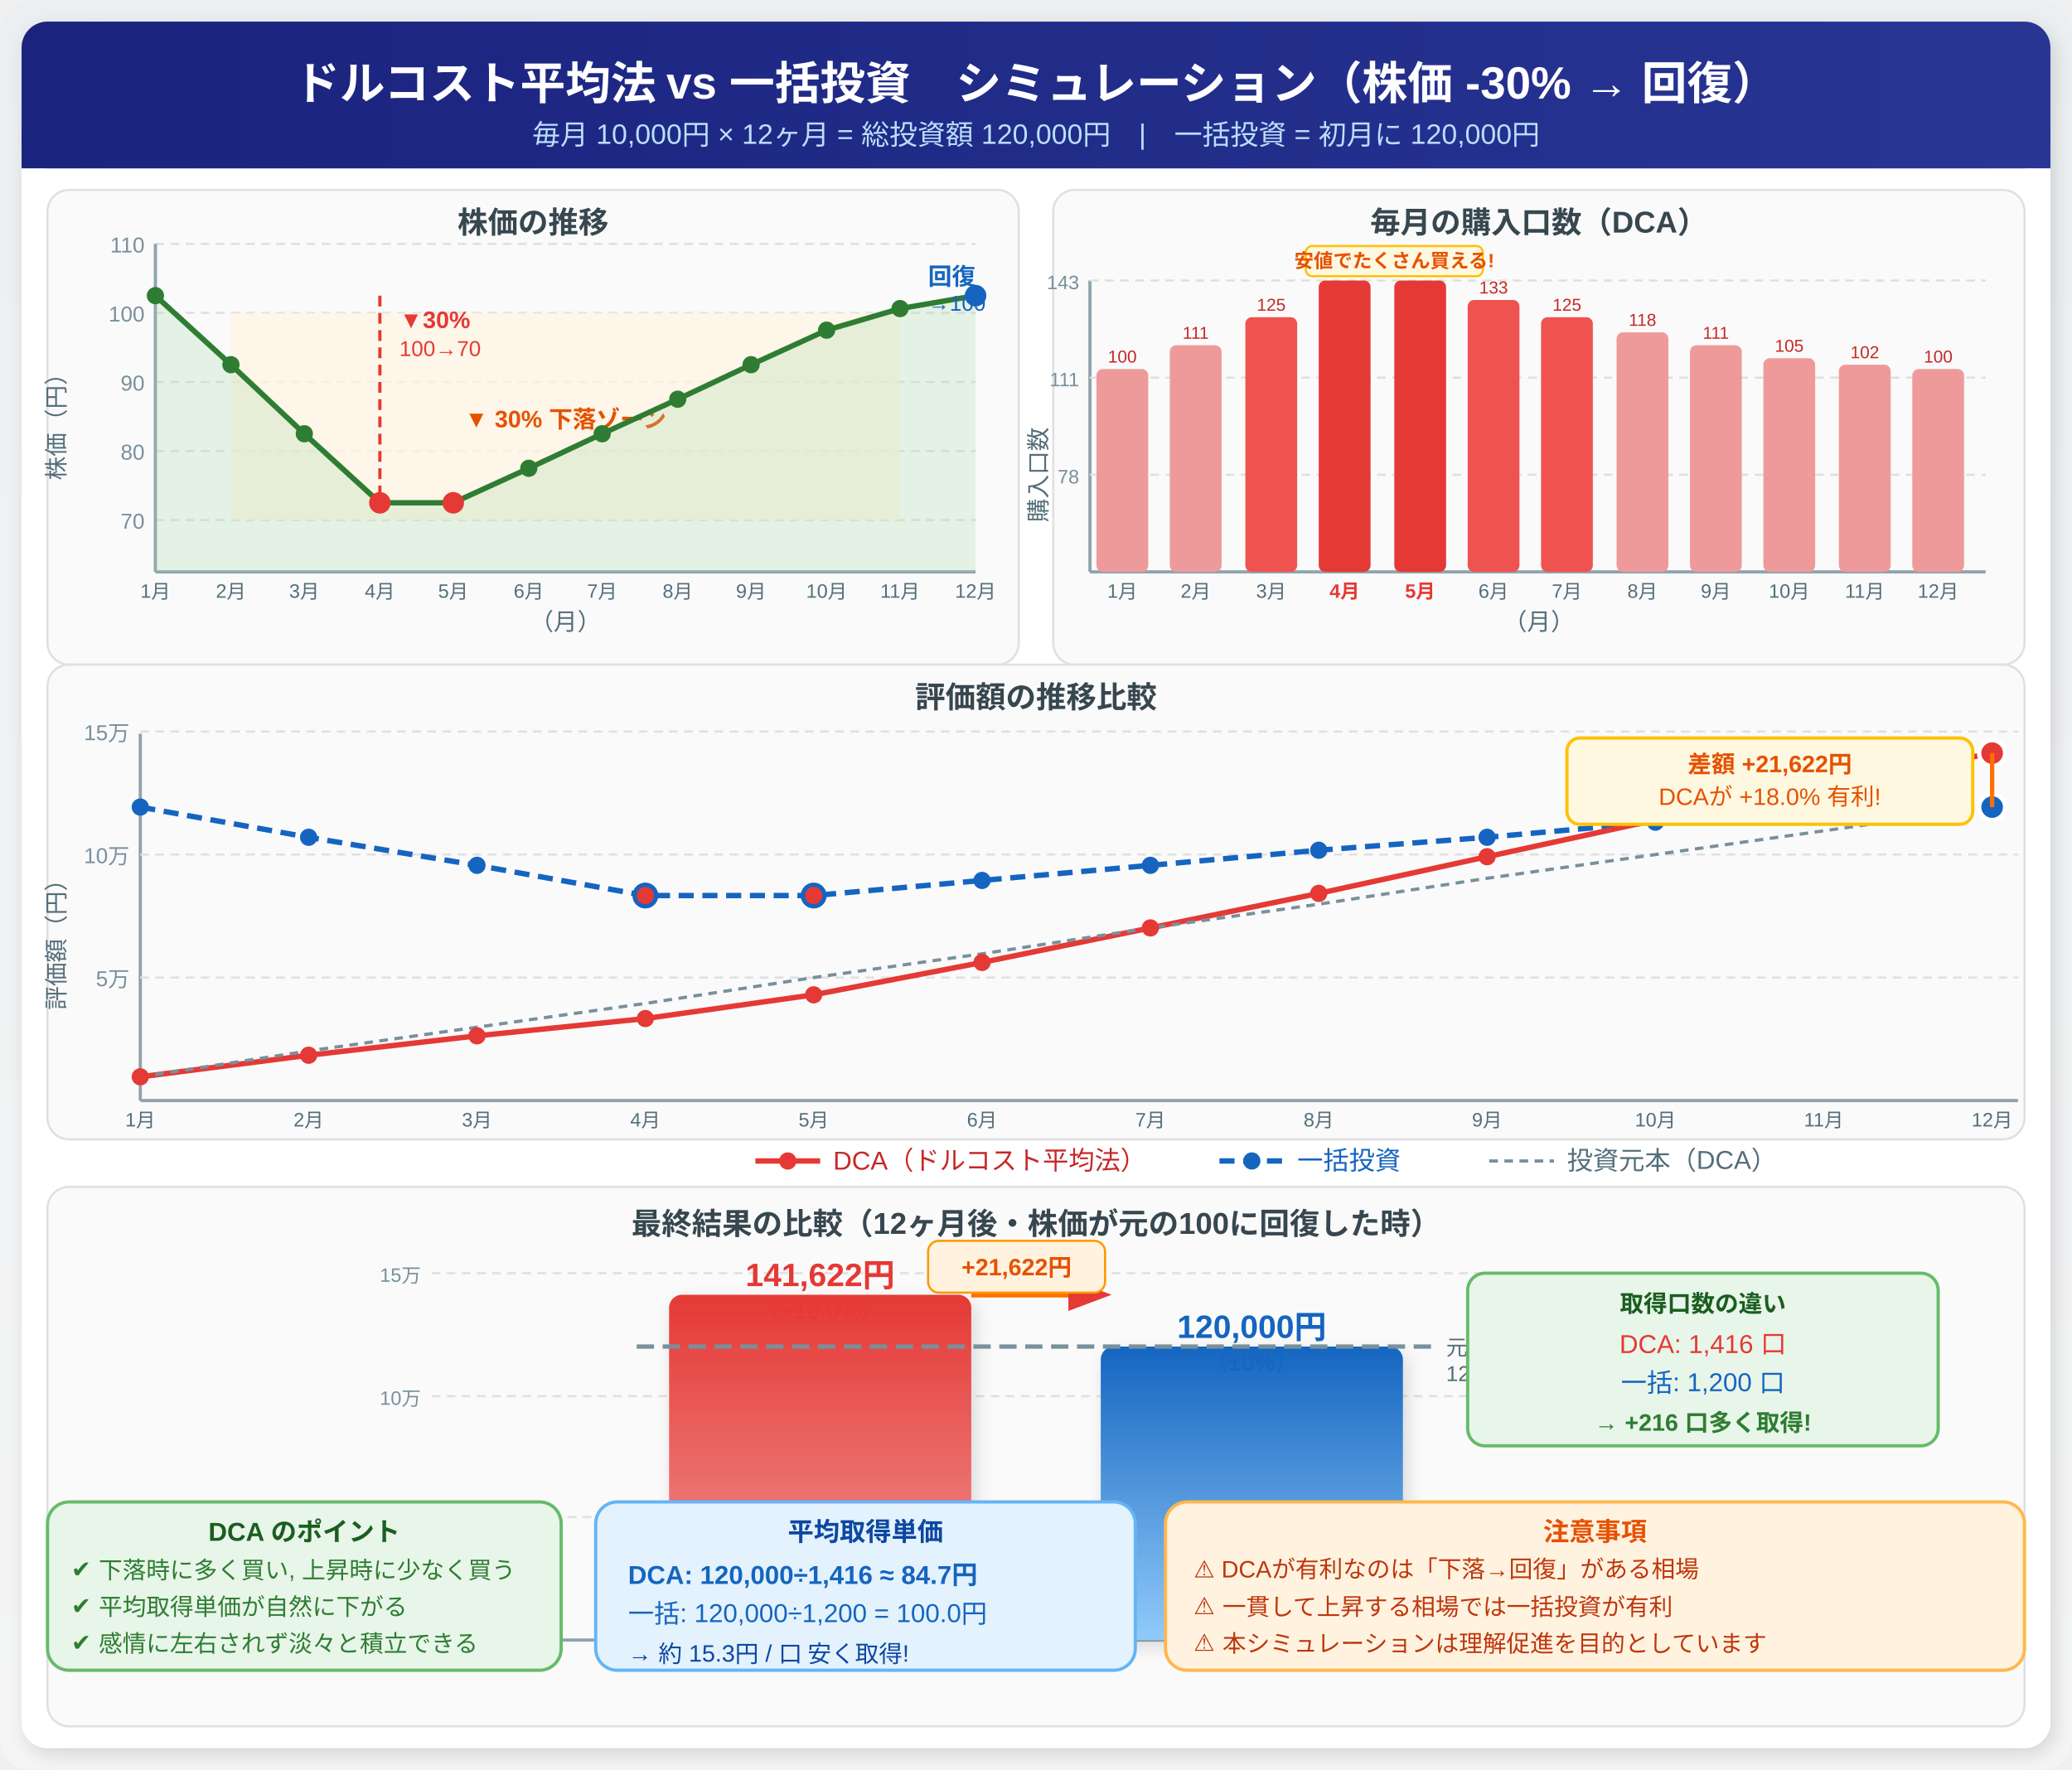
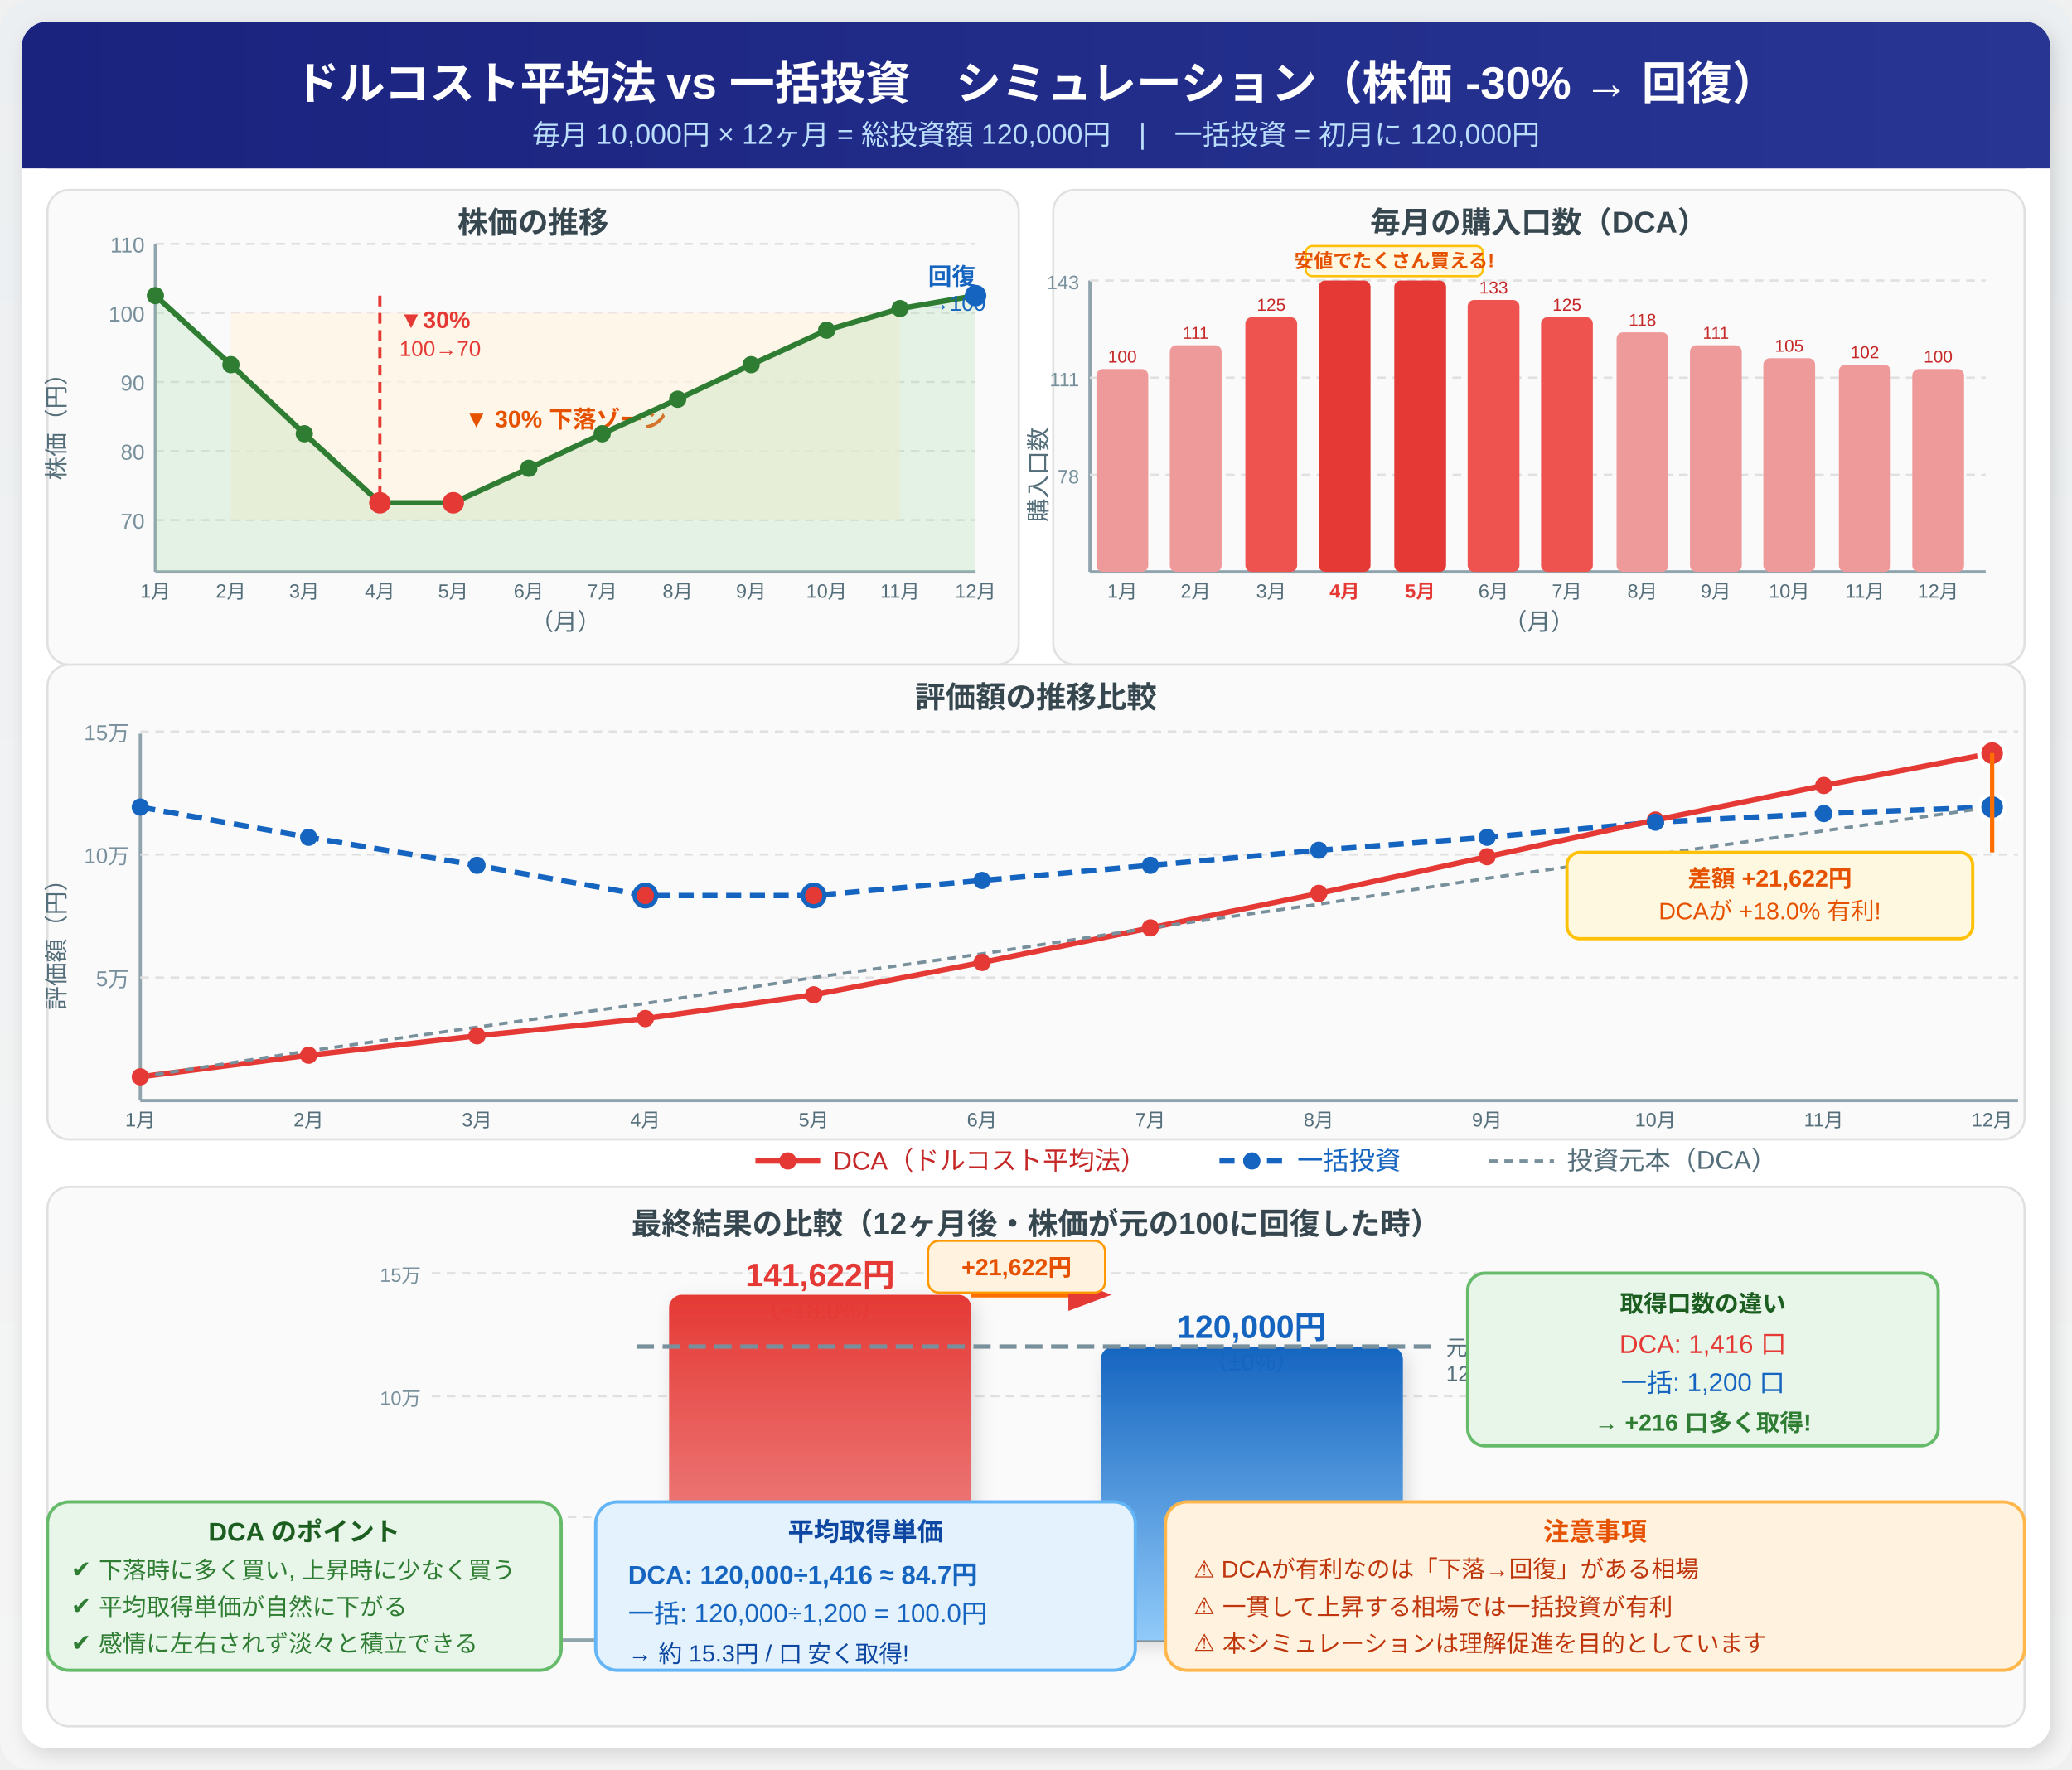
<svg xmlns="http://www.w3.org/2000/svg" viewBox="0 0 960 820" width="960" height="820" font-family="'Helvetica Neue', 'Hiragino Sans', Arial, sans-serif">
  <defs>
    <linearGradient id="headerGrad" x1="0" y1="0" x2="1" y2="0">
      <stop offset="0%" stop-color="#1a237e" />
      <stop offset="100%" stop-color="#283593" />
    </linearGradient>
    <linearGradient id="dcaBarGrad" x1="0" y1="0" x2="0" y2="1">
      <stop offset="0%" stop-color="#e53935" />
      <stop offset="100%" stop-color="#ef9a9a" />
    </linearGradient>
    <linearGradient id="lsBarGrad" x1="0" y1="0" x2="0" y2="1">
      <stop offset="0%" stop-color="#1565c0" />
      <stop offset="100%" stop-color="#90caf9" />
    </linearGradient>
    <linearGradient id="bgGrad" x1="0" y1="0" x2="0" y2="1">
      <stop offset="0%" stop-color="#eceff1" />
      <stop offset="100%" stop-color="#f5f5f5" />
    </linearGradient>
    <marker id="arrowRed" markerWidth="8" markerHeight="8" refX="6" refY="3" orient="auto">
      <path d="M0,0 L0,6 L8,3 Z" fill="#e53935" />
    </marker>
    <marker id="arrowBlue" markerWidth="8" markerHeight="8" refX="6" refY="3" orient="auto">
      <path d="M0,0 L0,6 L8,3 Z" fill="#1565c0" />
    </marker>
    <filter id="shadow" x="-5%" y="-5%" width="115%" height="120%">
      <feDropShadow dx="2" dy="3" stdDeviation="4" flood-color="#00000022" />
    </filter>
  </defs>
  <rect width="960" height="820" fill="url(#bgGrad)" rx="14" />
  <rect x="10" y="10" width="940" height="800" fill="white" rx="12" filter="url(#shadow)" />
  <rect x="10" y="10" width="940" height="68" fill="url(#headerGrad)" rx="12" />
  <rect x="10" y="60" width="940" height="18" fill="url(#headerGrad)" />
  <text x="480" y="46" text-anchor="middle" font-size="21" font-weight="bold" fill="white">
    ドルコスト平均法 vs 一括投資　シミュレーション（株価 -30% → 回復）
  </text>
  <text x="480" y="67" text-anchor="middle" font-size="13" fill="#bbdefb">
    毎月 10,000円 × 12ヶ月 = 総投資額 120,000円　|　一括投資 = 初月に 120,000円
  </text>
  <rect x="22" y="88" width="450" height="220" fill="#fafafa" rx="10" stroke="#e0e0e0" stroke-width="1" />
  <text x="247" y="108" text-anchor="middle" font-size="14" font-weight="bold" fill="#37474f">株価の推移</text>
  <line x1="72" y1="113" x2="452" y2="113" stroke="#e0e0e0" stroke-width="1" stroke-dasharray="4,3" />
  <text x="67" y="117" text-anchor="end" font-size="10" fill="#78909c">110</text>
  <line x1="72" y1="145" x2="452" y2="145" stroke="#e0e0e0" stroke-width="1" stroke-dasharray="4,3" />
  <text x="67" y="149" text-anchor="end" font-size="10" fill="#78909c">100</text>
  <line x1="72" y1="177" x2="452" y2="177" stroke="#e0e0e0" stroke-width="1" stroke-dasharray="4,3" />
  <text x="67" y="181" text-anchor="end" font-size="10" fill="#78909c">90</text>
  <line x1="72" y1="209" x2="452" y2="209" stroke="#e0e0e0" stroke-width="1" stroke-dasharray="4,3" />
  <text x="67" y="213" text-anchor="end" font-size="10" fill="#78909c">80</text>
  <line x1="72" y1="241" x2="452" y2="241" stroke="#e0e0e0" stroke-width="1" stroke-dasharray="4,3" />
  <text x="67" y="245" text-anchor="end" font-size="10" fill="#78909c">70</text>
  <rect x="107" y="145" width="310" height="96" fill="#fff3e0" opacity="0.7" />
  <text x="262" y="198" text-anchor="middle" font-size="11" fill="#e65100" font-weight="bold">▼ 30% 下落ゾーン</text>
  <line x1="72" y1="113" x2="72" y2="265" stroke="#90a4ae" stroke-width="1.5" />
  <line x1="72" y1="265" x2="452" y2="265" stroke="#90a4ae" stroke-width="1.5" />
  <polygon points="72,265 72,137 107,169 141,201 176,233 210,233 245,217 279,201 314,185 348,169 383,153 417,143 452,137 452,265" fill="#a5d6a7" opacity="0.25" />
  <polyline points="72,137 107,169 141,201 176,233 210,233 245,217 279,201 314,185 348,169 383,153 417,143 452,137" fill="none" stroke="#2e7d32" stroke-width="2.5" stroke-linejoin="round" />
  <circle cx="72" cy="137" r="4" fill="#2e7d32" />
  <circle cx="107" cy="169" r="4" fill="#2e7d32" />
  <circle cx="141" cy="201" r="4" fill="#2e7d32" />
  <circle cx="176" cy="233" r="5" fill="#e53935" />
  <circle cx="210" cy="233" r="5" fill="#e53935" />
  <circle cx="245" cy="217" r="4" fill="#2e7d32" />
  <circle cx="279" cy="201" r="4" fill="#2e7d32" />
  <circle cx="314" cy="185" r="4" fill="#2e7d32" />
  <circle cx="348" cy="169" r="4" fill="#2e7d32" />
  <circle cx="383" cy="153" r="4" fill="#2e7d32" />
  <circle cx="417" cy="143" r="4" fill="#2e7d32" />
  <circle cx="452" cy="137" r="5" fill="#1565c0" />
  <line x1="176" y1="137" x2="176" y2="233" stroke="#e53935" stroke-width="1.5" stroke-dasharray="5,3" />
  <text x="185" y="152" font-size="11" fill="#e53935" font-weight="bold">▼30%</text>
  <text x="185" y="165" font-size="10" fill="#e53935">100→70</text>
  <text x="430" y="132" font-size="11" fill="#1565c0" font-weight="bold">回復</text>
  <text x="430" y="144" font-size="10" fill="#1565c0">→100</text>
  <text x="72" y="277" text-anchor="middle" font-size="9" fill="#546e7a">1月</text>
  <text x="107" y="277" text-anchor="middle" font-size="9" fill="#546e7a">2月</text>
  <text x="141" y="277" text-anchor="middle" font-size="9" fill="#546e7a">3月</text>
  <text x="176" y="277" text-anchor="middle" font-size="9" fill="#546e7a">4月</text>
  <text x="210" y="277" text-anchor="middle" font-size="9" fill="#546e7a">5月</text>
  <text x="245" y="277" text-anchor="middle" font-size="9" fill="#546e7a">6月</text>
  <text x="279" y="277" text-anchor="middle" font-size="9" fill="#546e7a">7月</text>
  <text x="314" y="277" text-anchor="middle" font-size="9" fill="#546e7a">8月</text>
  <text x="348" y="277" text-anchor="middle" font-size="9" fill="#546e7a">9月</text>
  <text x="383" y="277" text-anchor="middle" font-size="9" fill="#546e7a">10月</text>
  <text x="417" y="277" text-anchor="middle" font-size="9" fill="#546e7a">11月</text>
  <text x="452" y="277" text-anchor="middle" font-size="9" fill="#546e7a">12月</text>
  <text x="262" y="292" text-anchor="middle" font-size="11" fill="#546e7a">（月）</text>
  <text x="30" y="195" text-anchor="middle" font-size="11" fill="#546e7a" transform="rotate(-90,30,195)">株価（円）</text>
  <rect x="488" y="88" width="450" height="220" fill="#fafafa" rx="10" stroke="#e0e0e0" stroke-width="1" />
  <text x="713" y="108" text-anchor="middle" font-size="14" font-weight="bold" fill="#37474f">毎月の購入口数（DCA）</text>
  <line x1="505" y1="265" x2="920" y2="265" stroke="#90a4ae" stroke-width="1.5" />
  <line x1="505" y1="130" x2="505" y2="265" stroke="#90a4ae" stroke-width="1.5" />
  <line x1="505" y1="130" x2="920" y2="130" stroke="#e0e0e0" stroke-width="1" stroke-dasharray="4,3" />
  <text x="500" y="134" text-anchor="end" font-size="9" fill="#78909c">143</text>
  <line x1="505" y1="175" x2="920" y2="175" stroke="#e0e0e0" stroke-width="1" stroke-dasharray="4,3" />
  <text x="500" y="179" text-anchor="end" font-size="9" fill="#78909c">111</text>
  <line x1="505" y1="220" x2="920" y2="220" stroke="#e0e0e0" stroke-width="1" stroke-dasharray="4,3" />
  <text x="500" y="224" text-anchor="end" font-size="9" fill="#78909c">78</text>
  <rect x="508" y="171" width="24" height="94" fill="#ef9a9a" rx="3" />
  <text x="520" y="168" text-anchor="middle" font-size="8" fill="#c62828">100</text>
  <rect x="542" y="160" width="24" height="105" fill="#ef9a9a" rx="3" />
  <text x="554" y="157" text-anchor="middle" font-size="8" fill="#c62828">111</text>
  <rect x="577" y="147" width="24" height="118" fill="#ef5350" rx="3" />
  <text x="589" y="144" text-anchor="middle" font-size="8" fill="#c62828">125</text>
  <rect x="611" y="130" width="24" height="135" fill="#e53935" rx="3" />
  <text x="623" y="127" text-anchor="middle" font-size="8" fill="#b71c1c" font-weight="bold">143</text>
  <rect x="646" y="130" width="24" height="135" fill="#e53935" rx="3" />
  <text x="658" y="127" text-anchor="middle" font-size="8" fill="#b71c1c" font-weight="bold">143</text>
  <rect x="680" y="139" width="24" height="126" fill="#ef5350" rx="3" />
  <text x="692" y="136" text-anchor="middle" font-size="8" fill="#c62828">133</text>
  <rect x="714" y="147" width="24" height="118" fill="#ef5350" rx="3" />
  <text x="726" y="144" text-anchor="middle" font-size="8" fill="#c62828">125</text>
  <rect x="749" y="154" width="24" height="111" fill="#ef9a9a" rx="3" />
  <text x="761" y="151" text-anchor="middle" font-size="8" fill="#c62828">118</text>
  <rect x="783" y="160" width="24" height="105" fill="#ef9a9a" rx="3" />
  <text x="795" y="157" text-anchor="middle" font-size="8" fill="#c62828">111</text>
  <rect x="817" y="166" width="24" height="99" fill="#ef9a9a" rx="3" />
  <text x="829" y="163" text-anchor="middle" font-size="8" fill="#c62828">105</text>
  <rect x="852" y="169" width="24" height="96" fill="#ef9a9a" rx="3" />
  <text x="864" y="166" text-anchor="middle" font-size="8" fill="#c62828">102</text>
  <rect x="886" y="171" width="24" height="94" fill="#ef9a9a" rx="3" />
  <text x="898" y="168" text-anchor="middle" font-size="8" fill="#c62828">100</text>
  <text x="520" y="277" text-anchor="middle" font-size="9" fill="#546e7a">1月</text>
  <text x="554" y="277" text-anchor="middle" font-size="9" fill="#546e7a">2月</text>
  <text x="589" y="277" text-anchor="middle" font-size="9" fill="#546e7a">3月</text>
  <text x="623" y="277" text-anchor="middle" font-size="9" fill="#e53935" font-weight="bold">4月</text>
  <text x="658" y="277" text-anchor="middle" font-size="9" fill="#e53935" font-weight="bold">5月</text>
  <text x="692" y="277" text-anchor="middle" font-size="9" fill="#546e7a">6月</text>
  <text x="726" y="277" text-anchor="middle" font-size="9" fill="#546e7a">7月</text>
  <text x="761" y="277" text-anchor="middle" font-size="9" fill="#546e7a">8月</text>
  <text x="795" y="277" text-anchor="middle" font-size="9" fill="#546e7a">9月</text>
  <text x="829" y="277" text-anchor="middle" font-size="9" fill="#546e7a">10月</text>
  <text x="864" y="277" text-anchor="middle" font-size="9" fill="#546e7a">11月</text>
  <text x="898" y="277" text-anchor="middle" font-size="9" fill="#546e7a">12月</text>
  <text x="713" y="292" text-anchor="middle" font-size="11" fill="#546e7a">（月）</text>
  <text x="485" y="220" text-anchor="middle" font-size="11" fill="#546e7a" transform="rotate(-90,485,220)">購入口数</text>
  <rect x="605" y="114" width="82" height="14" fill="#fff8e1" rx="3" stroke="#ffc107" stroke-width="1" />
  <text x="646" y="124" text-anchor="middle" font-size="9" fill="#e65100" font-weight="bold">安値でたくさん買える!</text>
  <rect x="22" y="308" width="916" height="220" fill="#fafafa" rx="10" stroke="#e0e0e0" stroke-width="1" />
  <text x="480" y="328" text-anchor="middle" font-size="14" font-weight="bold" fill="#37474f">評価額の推移比較</text>
  <line x1="65" y1="510" x2="935" y2="510" stroke="#90a4ae" stroke-width="1.5" />
  <line x1="65" y1="510" x2="65" y2="340" stroke="#90a4ae" stroke-width="1.5" />
  <line x1="65" y1="453" x2="935" y2="453" stroke="#e0e0e0" stroke-width="1" stroke-dasharray="4,3" />
  <text x="60" y="457" text-anchor="end" font-size="10" fill="#78909c">5万</text>
  <line x1="65" y1="396" x2="935" y2="396" stroke="#e0e0e0" stroke-width="1" stroke-dasharray="4,3" />
  <text x="60" y="400" text-anchor="end" font-size="10" fill="#78909c">10万</text>
  <line x1="65" y1="339" x2="935" y2="339" stroke="#e0e0e0" stroke-width="1" stroke-dasharray="4,3" />
  <text x="60" y="343" text-anchor="end" font-size="10" fill="#78909c">15万</text>
  <text x="30" y="435" text-anchor="middle" font-size="11" fill="#546e7a" transform="rotate(-90,30,435)">評価額（円）</text>
  <polyline points="65,374 143,388 221,401 299,415 377,415 455,408 533,401 611,394 689,388 767,381 845,377 923,374" fill="none" stroke="#1565c0" stroke-width="2.5" stroke-linejoin="round" stroke-dasharray="7,4" />
  <polyline points="65,499 143,489 221,480 299,472 377,461 455,446 533,430 611,414 689,397 767,380 845,364 923,349" fill="none" stroke="#e53935" stroke-width="2.5" stroke-linejoin="round" />
  <polyline points="65,499 143,487 221,476 299,465 377,453 455,442 533,430 611,419 689,407 767,396 845,385 923,374" fill="none" stroke="#78909c" stroke-width="1.5" stroke-dasharray="4,3" />
  <circle cx="65" cy="499" r="4" fill="#e53935" />
  <circle cx="143" cy="489" r="4" fill="#e53935" />
  <circle cx="221" cy="480" r="4" fill="#e53935" />
  <circle cx="299" cy="472" r="4" fill="#e53935" />
  <circle cx="377" cy="461" r="4" fill="#e53935" />
  <circle cx="455" cy="446" r="4" fill="#e53935" />
  <circle cx="533" cy="430" r="4" fill="#e53935" />
  <circle cx="611" cy="414" r="4" fill="#e53935" />
  <circle cx="689" cy="397" r="4" fill="#e53935" />
  <circle cx="767" cy="380" r="4" fill="#e53935" />
  <circle cx="845" cy="364" r="4" fill="#e53935" />
  <circle cx="923" cy="349" r="6" fill="#e53935" stroke="white" stroke-width="2" />
  <circle cx="65" cy="374" r="4" fill="#1565c0" />
  <circle cx="143" cy="388" r="4" fill="#1565c0" />
  <circle cx="221" cy="401" r="4" fill="#1565c0" />
  <circle cx="299" cy="415" r="5" fill="#e53935" stroke="#1565c0" stroke-width="2" />
  <circle cx="377" cy="415" r="5" fill="#e53935" stroke="#1565c0" stroke-width="2" />
  <circle cx="455" cy="408" r="4" fill="#1565c0" />
  <circle cx="533" cy="401" r="4" fill="#1565c0" />
  <circle cx="611" cy="394" r="4" fill="#1565c0" />
  <circle cx="689" cy="388" r="4" fill="#1565c0" />
  <circle cx="767" cy="381" r="4" fill="#1565c0" />
  <circle cx="845" cy="377" r="4" fill="#1565c0" />
  <circle cx="923" cy="374" r="6" fill="#1565c0" stroke="white" stroke-width="2" />
  <text x="65" y="522" text-anchor="middle" font-size="9" fill="#546e7a">1月</text>
  <text x="143" y="522" text-anchor="middle" font-size="9" fill="#546e7a">2月</text>
  <text x="221" y="522" text-anchor="middle" font-size="9" fill="#546e7a">3月</text>
  <text x="299" y="522" text-anchor="middle" font-size="9" fill="#546e7a">4月</text>
  <text x="377" y="522" text-anchor="middle" font-size="9" fill="#546e7a">5月</text>
  <text x="455" y="522" text-anchor="middle" font-size="9" fill="#546e7a">6月</text>
  <text x="533" y="522" text-anchor="middle" font-size="9" fill="#546e7a">7月</text>
  <text x="611" y="522" text-anchor="middle" font-size="9" fill="#546e7a">8月</text>
  <text x="689" y="522" text-anchor="middle" font-size="9" fill="#546e7a">9月</text>
  <text x="767" y="522" text-anchor="middle" font-size="9" fill="#546e7a">10月</text>
  <text x="845" y="522" text-anchor="middle" font-size="9" fill="#546e7a">11月</text>
  <text x="923" y="522" text-anchor="middle" font-size="9" fill="#546e7a">12月</text>
  <line x1="350" y1="538" x2="380" y2="538" stroke="#e53935" stroke-width="2.5" />
  <circle cx="365" cy="538" r="4" fill="#e53935" />
  <text x="386" y="542" font-size="12" fill="#c62828">DCA（ドルコスト平均法）</text>
  <line x1="565" y1="538" x2="595" y2="538" stroke="#1565c0" stroke-width="2.5" stroke-dasharray="7,4" />
  <circle cx="580" cy="538" r="4" fill="#1565c0" />
  <text x="601" y="542" font-size="12" fill="#1565c0">一括投資</text>
  <line x1="690" y1="538" x2="720" y2="538" stroke="#78909c" stroke-width="1.5" stroke-dasharray="4,3" />
  <text x="726" y="542" font-size="12" fill="#546e7a">投資元本（DCA）</text>
-   <line x1="923" y1="349" x2="923" y2="374" stroke="#ff6f00" stroke-width="2" />
-   <rect x="726" y="342" width="188" height="40" fill="#fff8e1" rx="6" stroke="#ffc107" stroke-width="1.5" />
-   <text x="820" y="358" text-anchor="middle" font-size="11" fill="#e65100" font-weight="bold">差額 +21,622円</text>
-   <text x="820" y="373" text-anchor="middle" font-size="11" fill="#e65100">DCAが +18.0% 有利!</text>
+   <line x1="923" y1="349" x2="923" y2="395" stroke="#ff6f00" stroke-width="2" />
+   <rect x="726" y="395" width="188" height="40" fill="#fff8e1" rx="6" stroke="#ffc107" stroke-width="1.5" />
+   <text x="820" y="411" text-anchor="middle" font-size="11" fill="#e65100" font-weight="bold">差額 +21,622円</text>
+   <text x="820" y="426" text-anchor="middle" font-size="11" fill="#e65100">DCAが +18.0% 有利!</text>
  <rect x="22" y="550" width="916" height="250" fill="#fafafa" rx="10" stroke="#e0e0e0" stroke-width="1" />
  <text x="480" y="572" text-anchor="middle" font-size="14" font-weight="bold" fill="#37474f">最終結果の比較（12ヶ月後・株価が元の100に回復した時）</text>
  <line x1="200" y1="760" x2="760" y2="760" stroke="#90a4ae" stroke-width="1.5" />
  <line x1="200" y1="760" x2="760" y2="760" stroke="#90a4ae" stroke-width="1" />
  <line x1="200" y1="703" x2="760" y2="703" stroke="#e0e0e0" stroke-width="1" stroke-dasharray="4,3" />
  <text x="195" y="707" text-anchor="end" font-size="9" fill="#78909c">5万</text>
  <line x1="200" y1="647" x2="760" y2="647" stroke="#e0e0e0" stroke-width="1" stroke-dasharray="4,3" />
  <text x="195" y="651" text-anchor="end" font-size="9" fill="#78909c">10万</text>
  <line x1="200" y1="590" x2="760" y2="590" stroke="#e0e0e0" stroke-width="1" stroke-dasharray="4,3" />
  <text x="195" y="594" text-anchor="end" font-size="9" fill="#78909c">15万</text>
  <rect x="310" y="600" width="140" height="160" fill="url(#dcaBarGrad)" rx="6" filter="url(#shadow)" />
  <rect x="510" y="624" width="140" height="136" fill="url(#lsBarGrad)" rx="6" filter="url(#shadow)" />
  <line x1="295" y1="624" x2="665" y2="624" stroke="#78909c" stroke-width="2" stroke-dasharray="8,4" />
  <text x="670" y="628" font-size="10" fill="#546e7a">元本ライン</text>
  <text x="670" y="640" font-size="10" fill="#546e7a">120,000円</text>
  <text x="380" y="596" text-anchor="middle" font-size="15" font-weight="bold" fill="#e53935">141,622円</text>
  <text x="380" y="611" text-anchor="middle" font-size="11" fill="#e53935">（+18.0%）</text>
  <text x="380" y="765" text-anchor="middle" font-size="12" fill="#c62828" font-weight="bold">DCA</text>
  <text x="580" y="620" text-anchor="middle" font-size="15" font-weight="bold" fill="#1565c0">120,000円</text>
  <text x="580" y="635" text-anchor="middle" font-size="11" fill="#1565c0">（±0%）</text>
  <text x="580" y="765" text-anchor="middle" font-size="12" fill="#1565c0" font-weight="bold">一括投資</text>
  <rect x="680" y="590" width="218" height="80" fill="#e8f5e9" rx="8" stroke="#66bb6a" stroke-width="1.5" />
  <text x="789" y="608" text-anchor="middle" font-size="11" fill="#1b5e20" font-weight="bold">取得口数の違い</text>
  <text x="789" y="627" text-anchor="middle" font-size="12" fill="#e53935">DCA: 1,416 口</text>
  <text x="789" y="645" text-anchor="middle" font-size="12" fill="#1565c0">一括: 1,200 口</text>
  <text x="789" y="663" text-anchor="middle" font-size="11" fill="#2e7d32" font-weight="bold">→ +216 口多く取得!</text>
  <line x1="450" y1="600" x2="510" y2="600" stroke="#ff6f00" stroke-width="2.5" marker-end="url(#arrowRed)" />
  <rect x="430" y="575" width="82" height="24" fill="#fff3e0" rx="5" stroke="#ff9800" stroke-width="1" />
  <text x="471" y="591" text-anchor="middle" font-size="11" fill="#e65100" font-weight="bold">+21,622円</text>
  <rect x="22" y="696" width="238" height="78" fill="#e8f5e9" rx="10" stroke="#66bb6a" stroke-width="1.5" />
  <text x="141" y="714" text-anchor="middle" font-size="12" font-weight="bold" fill="#1b5e20">DCA のポイント</text>
  <text x="33" y="731" font-size="11" fill="#2e7d32">✔ 下落時に多く買い, 上昇時に少なく買う</text>
  <text x="33" y="748" font-size="11" fill="#2e7d32">✔ 平均取得単価が自然に下がる</text>
  <text x="33" y="765" font-size="11" fill="#2e7d32">✔ 感情に左右されず淡々と積立できる</text>
  <rect x="276" y="696" width="250" height="78" fill="#e3f2fd" rx="10" stroke="#64b5f6" stroke-width="1.5" />
  <text x="401" y="714" text-anchor="middle" font-size="12" font-weight="bold" fill="#0d47a1">平均取得単価</text>
  <text x="291" y="734" font-size="12" fill="#1565c0" font-weight="bold">DCA: 120,000÷1,416 ≈ 84.7円</text>
  <text x="291" y="752" font-size="12" fill="#1565c0">一括: 120,000÷1,200 = 100.0円</text>
  <text x="291" y="770" font-size="11" fill="#0d47a1">→ 約 15.3円 / 口 安く取得!</text>
  <rect x="540" y="696" width="398" height="78" fill="#fff3e0" rx="10" stroke="#ffb74d" stroke-width="1.5" />
  <text x="739" y="714" text-anchor="middle" font-size="12" font-weight="bold" fill="#e65100">注意事項</text>
  <text x="553" y="731" font-size="11" fill="#bf360c">⚠ DCAが有利なのは「下落→回復」がある相場</text>
  <text x="553" y="748" font-size="11" fill="#bf360c">⚠ 一貫して上昇する相場では一括投資が有利</text>
  <text x="553" y="765" font-size="11" fill="#bf360c">⚠ 本シミュレーションは理解促進を目的としています</text>
</svg>
